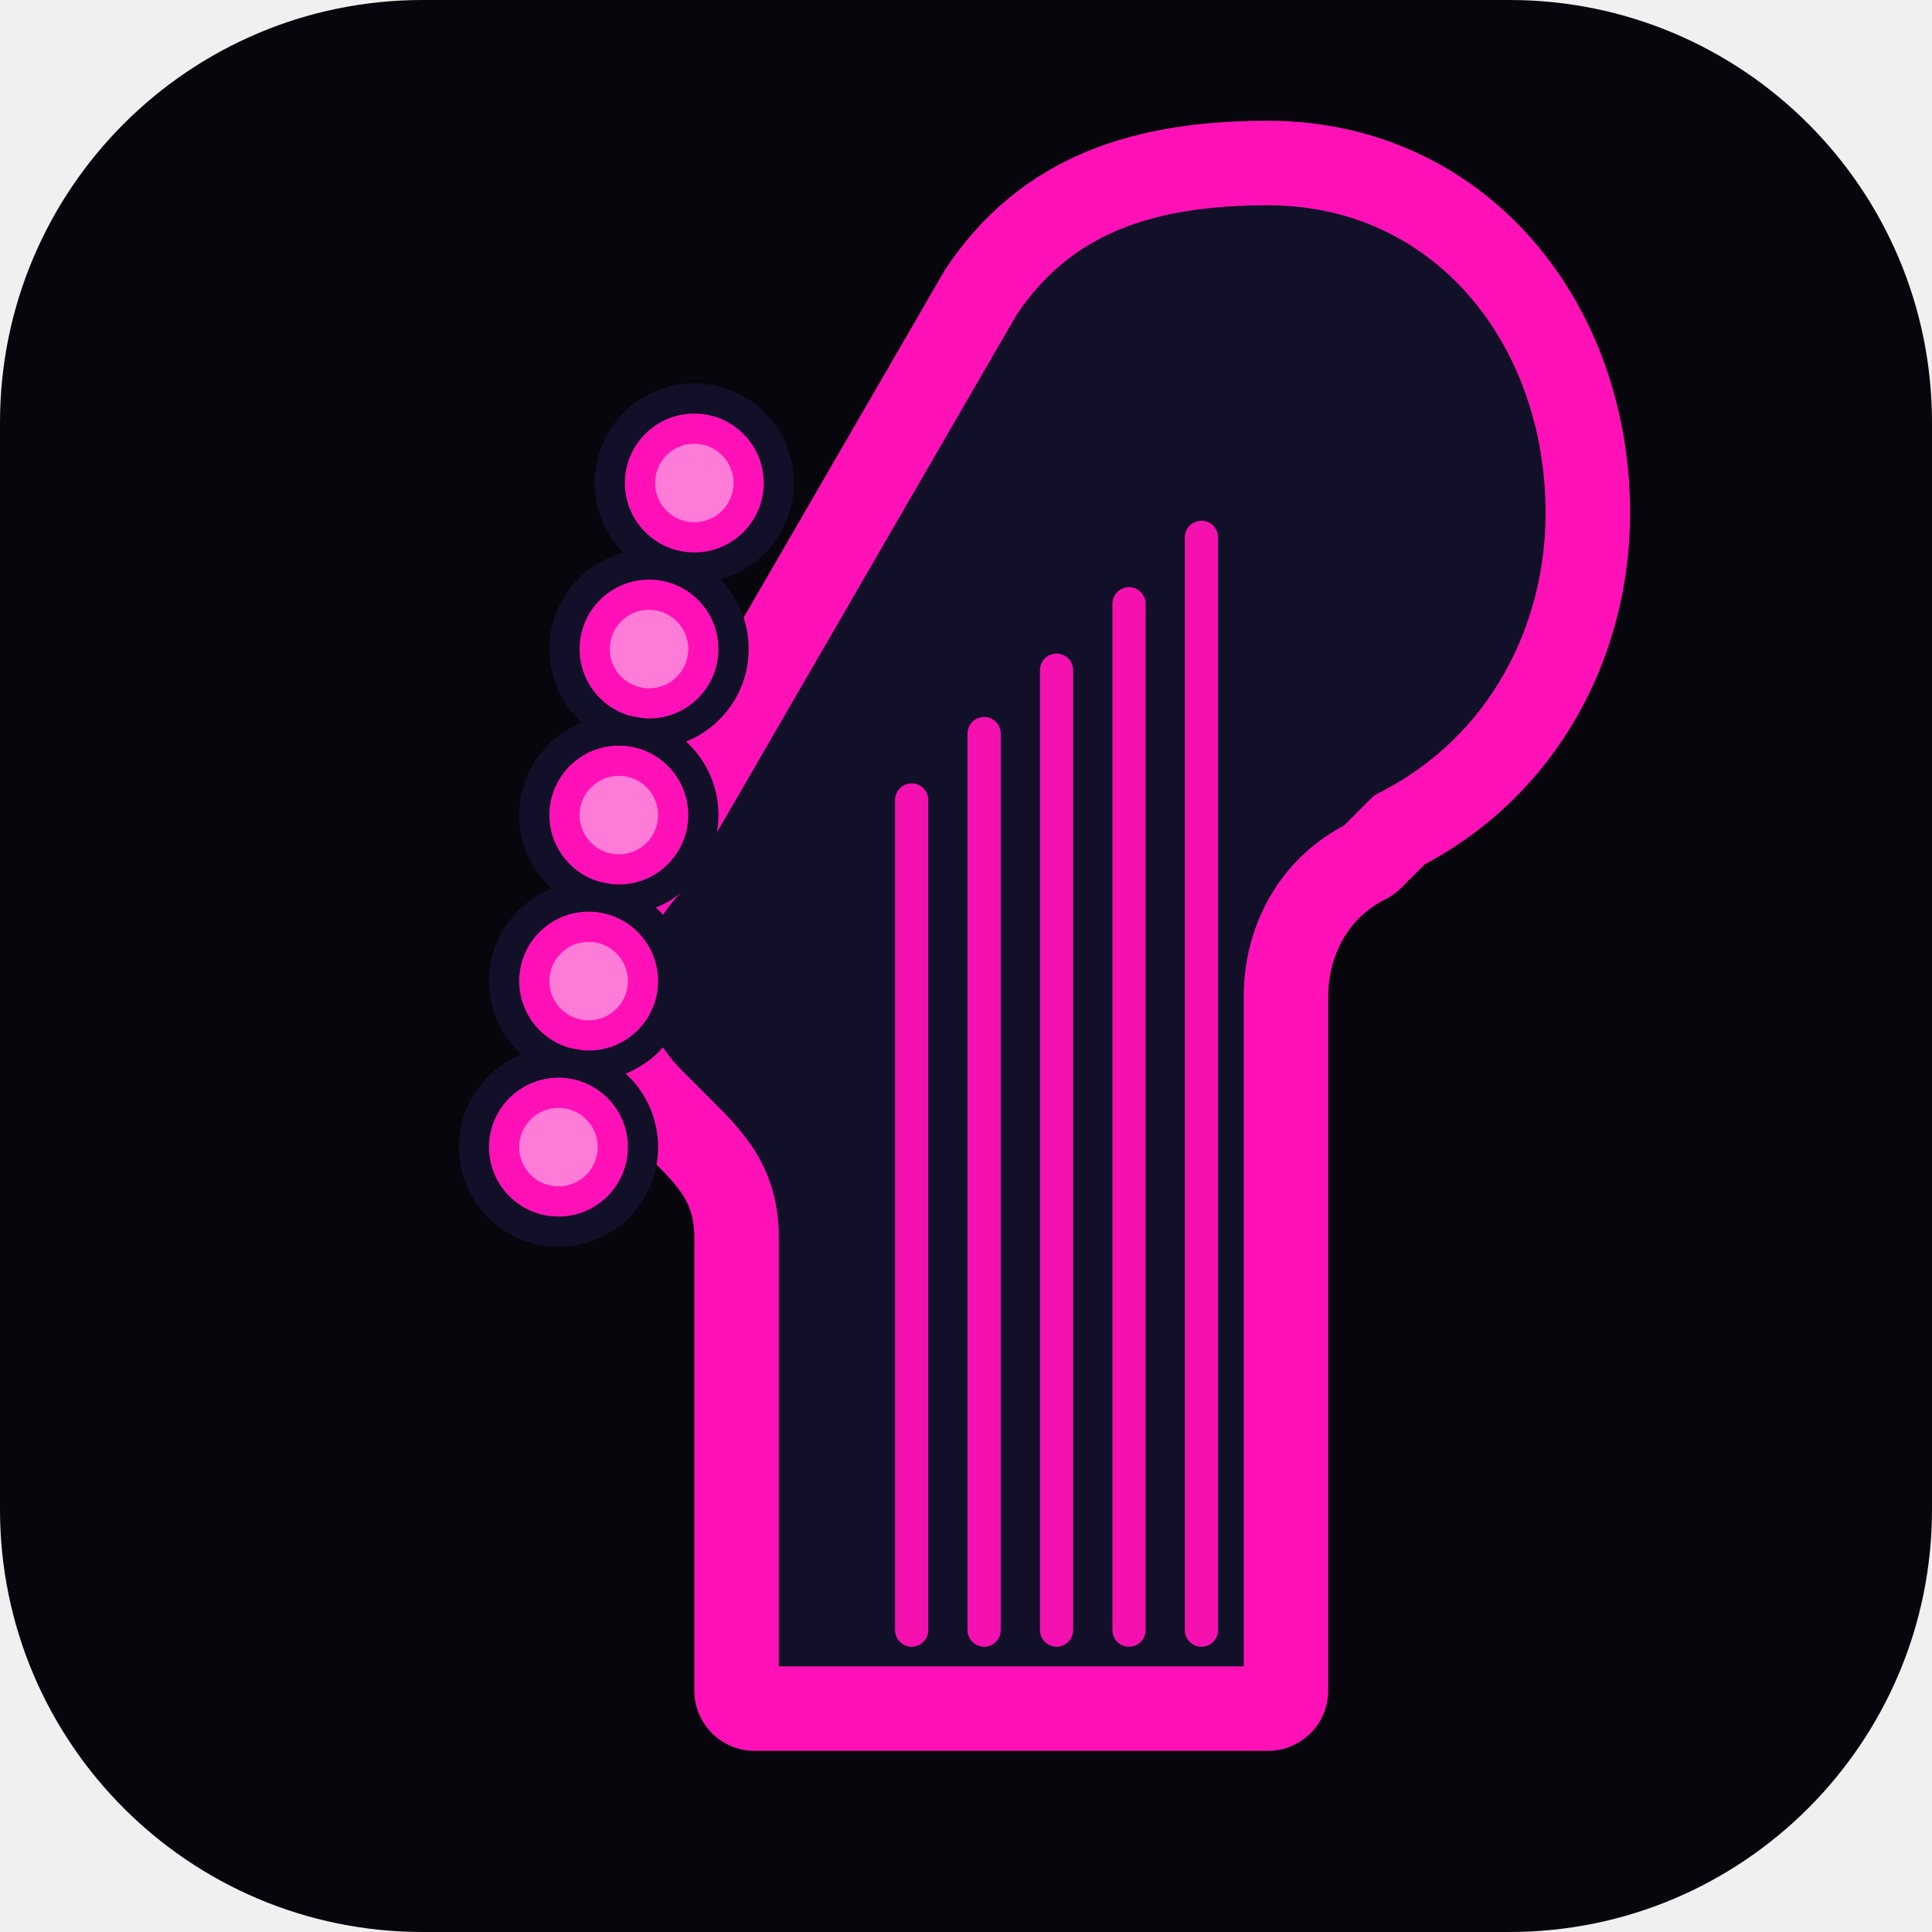
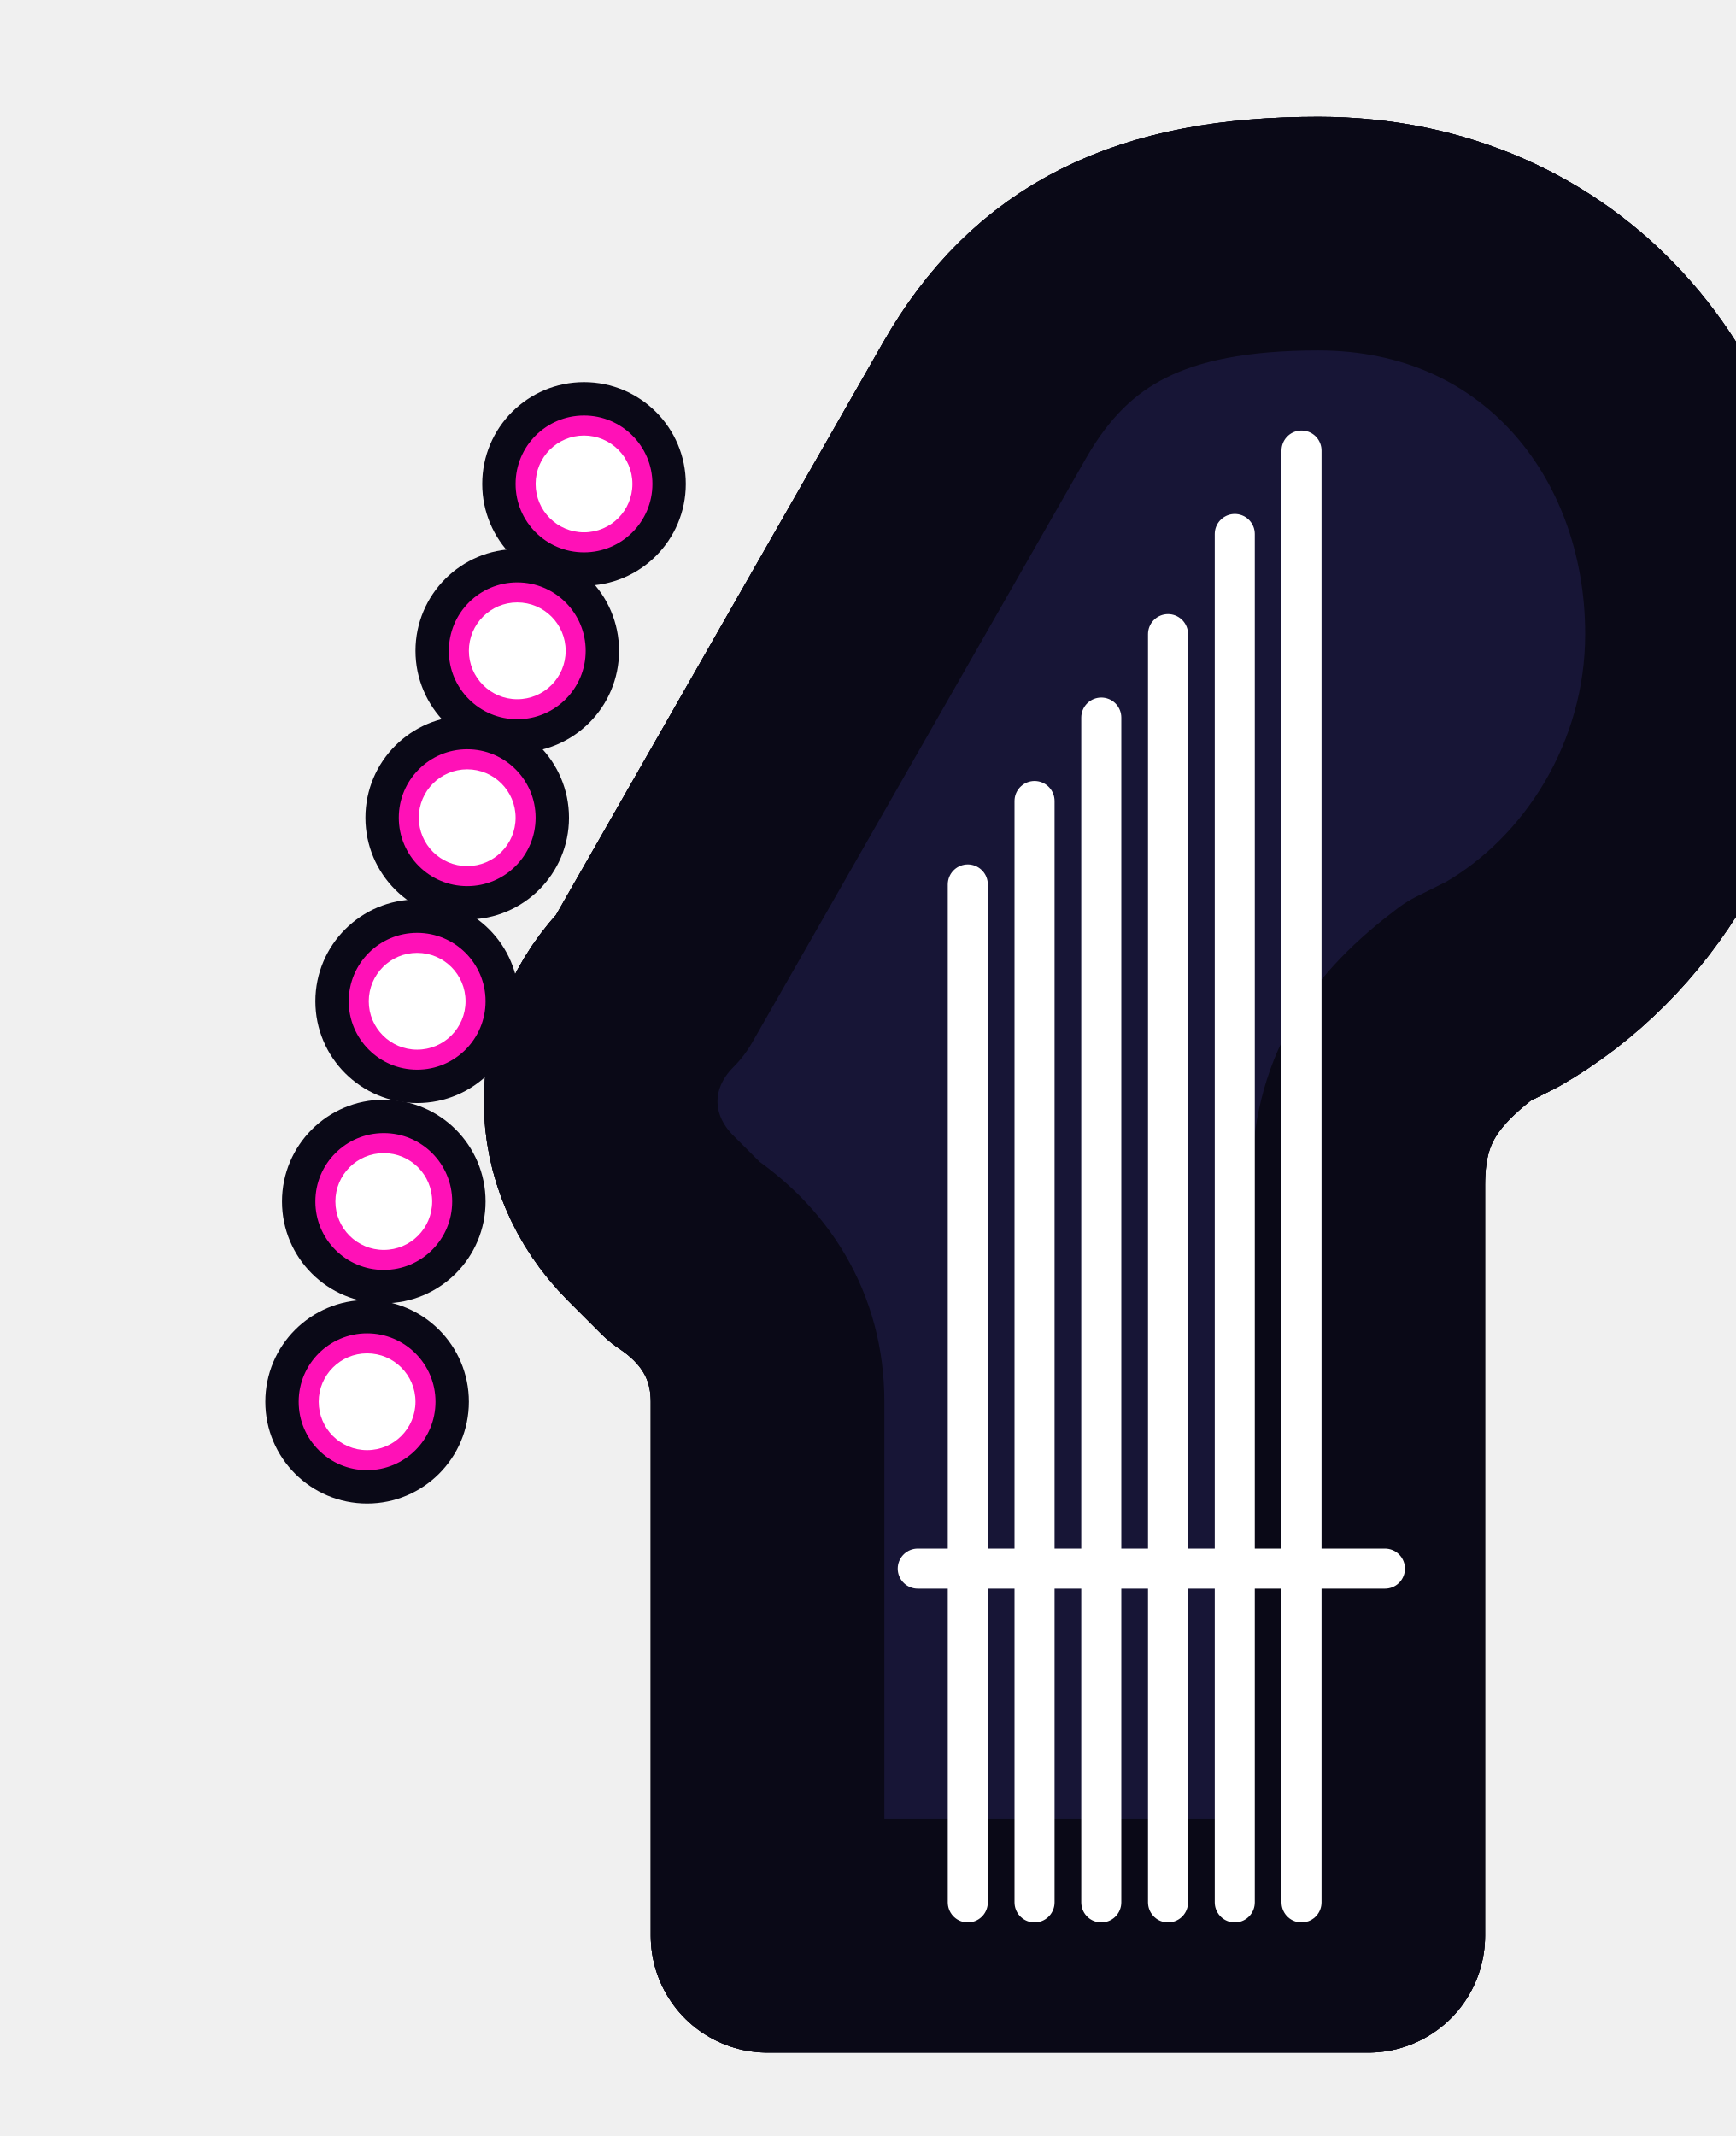
- <svg xmlns="http://www.w3.org/2000/svg" viewBox="0 0 64 64" role="img" aria-label="Fiveheads favicon">
-   <rect width="64" height="64" rx="14" fill="#07060c" />
-   <path d="M25 56V41c0-2-1-3-2-4l-1-1c-2-2-2-5 0-7l11-19c2-3 5-4 9-4 6 0 10 5 10 11 0 4-2 8-6 10l-1 1c-2 1-3 3-3 5v23z" fill="none" stroke="#ff11b7" stroke-width="4" stroke-linecap="round" stroke-linejoin="round" />
-   <path d="M25 56V41c0-2-1-3-2-4l-1-1c-2-2-2-5 0-7l11-19c2-3 5-4 9-4 6 0 10 5 10 11 0 4-2 8-6 10l-1 1c-2 1-3 3-3 5v23z" fill="#111028" stroke="#ff11b7" stroke-width="1.6" stroke-linecap="round" stroke-linejoin="round" />
-   <g fill="#ff11b7" stroke="#111028" stroke-width="1">
-     <circle cx="23" cy="16" r="2.8" />
-     <circle cx="21.5" cy="21.5" r="2.8" />
-     <circle cx="20.5" cy="27" r="2.8" />
-     <circle cx="19.5" cy="32.5" r="2.8" />
-     <circle cx="18.5" cy="38" r="2.8" />
-   </g>
-   <g fill="#ff7bd8">
-     <circle cx="23" cy="16" r="1.3" />
-     <circle cx="21.5" cy="21.5" r="1.3" />
-     <circle cx="20.5" cy="27" r="1.3" />
-     <circle cx="19.5" cy="32.5" r="1.3" />
-     <circle cx="18.5" cy="38" r="1.3" />
-   </g>
-   <g stroke="#ff11b7" stroke-width="1.1" stroke-linecap="round" opacity="0.95">
-     <line x1="30.2" y1="26.5" x2="30.2" y2="54" />
-     <line x1="32.6" y1="24.3" x2="32.6" y2="54" />
-     <line x1="35" y1="22.2" x2="35" y2="54" />
-     <line x1="37.4" y1="20" x2="37.4" y2="54" />
-     <line x1="39.8" y1="17.8" x2="39.8" y2="54" />
+ <svg xmlns="http://www.w3.org/2000/svg" viewBox="8 0 104 128" role="img" aria-label="Fiveheads favicon">
+   <g>
+     <path id="head" d="M54 116V84c0-4-2-7-5-9l-2-2c-4-4-4-10 0-14l20-35c4-7 10-10 20-10 14 0 23 11 23 24 0 9-5 17-12 21l-2 1c-4 3-6 6-6 11v45z" fill="#171536" stroke="#0a0917" stroke-width="14" stroke-linecap="round" stroke-linejoin="round" />
+     <use href="#head" fill="none" stroke="#ffffff" stroke-width="9" stroke-linecap="round" stroke-linejoin="round" />
+     <use href="#head" fill="none" stroke="#ff11b7" stroke-width="6" stroke-linecap="round" stroke-linejoin="round" />
+     <g stroke="#0a0917" stroke-width="2">
+       <circle cx="43" cy="29" r="5.1" fill="#ff11b7" />
+       <circle cx="39" cy="39" r="5.1" fill="#ff11b7" />
+       <circle cx="36" cy="49" r="5.1" fill="#ff11b7" />
+       <circle cx="33" cy="60" r="5.1" fill="#ff11b7" />
+       <circle cx="31" cy="72" r="5.1" fill="#ff11b7" />
+       <circle cx="30" cy="84" r="5.1" fill="#ff11b7" />
+     </g>
+     <g fill="#ffffff">
+       <circle cx="43" cy="29" r="2.9" />
+       <circle cx="39" cy="39" r="2.9" />
+       <circle cx="36" cy="49" r="2.9" />
+       <circle cx="33" cy="60" r="2.9" />
+       <circle cx="31" cy="72" r="2.9" />
+       <circle cx="30" cy="84" r="2.9" />
+     </g>
+     <g stroke="#ffffff" stroke-width="2.4" stroke-linecap="round">
+       <line x1="66" y1="53" x2="66" y2="114" />
+       <line x1="70" y1="48" x2="70" y2="114" />
+       <line x1="74" y1="43" x2="74" y2="114" />
+       <line x1="78" y1="38" x2="78" y2="114" />
+       <line x1="82" y1="32" x2="82" y2="114" />
+       <line x1="86" y1="27" x2="86" y2="114" />
+       <line x1="63" y1="94" x2="91" y2="94" />
+     </g>
  </g>
</svg>
